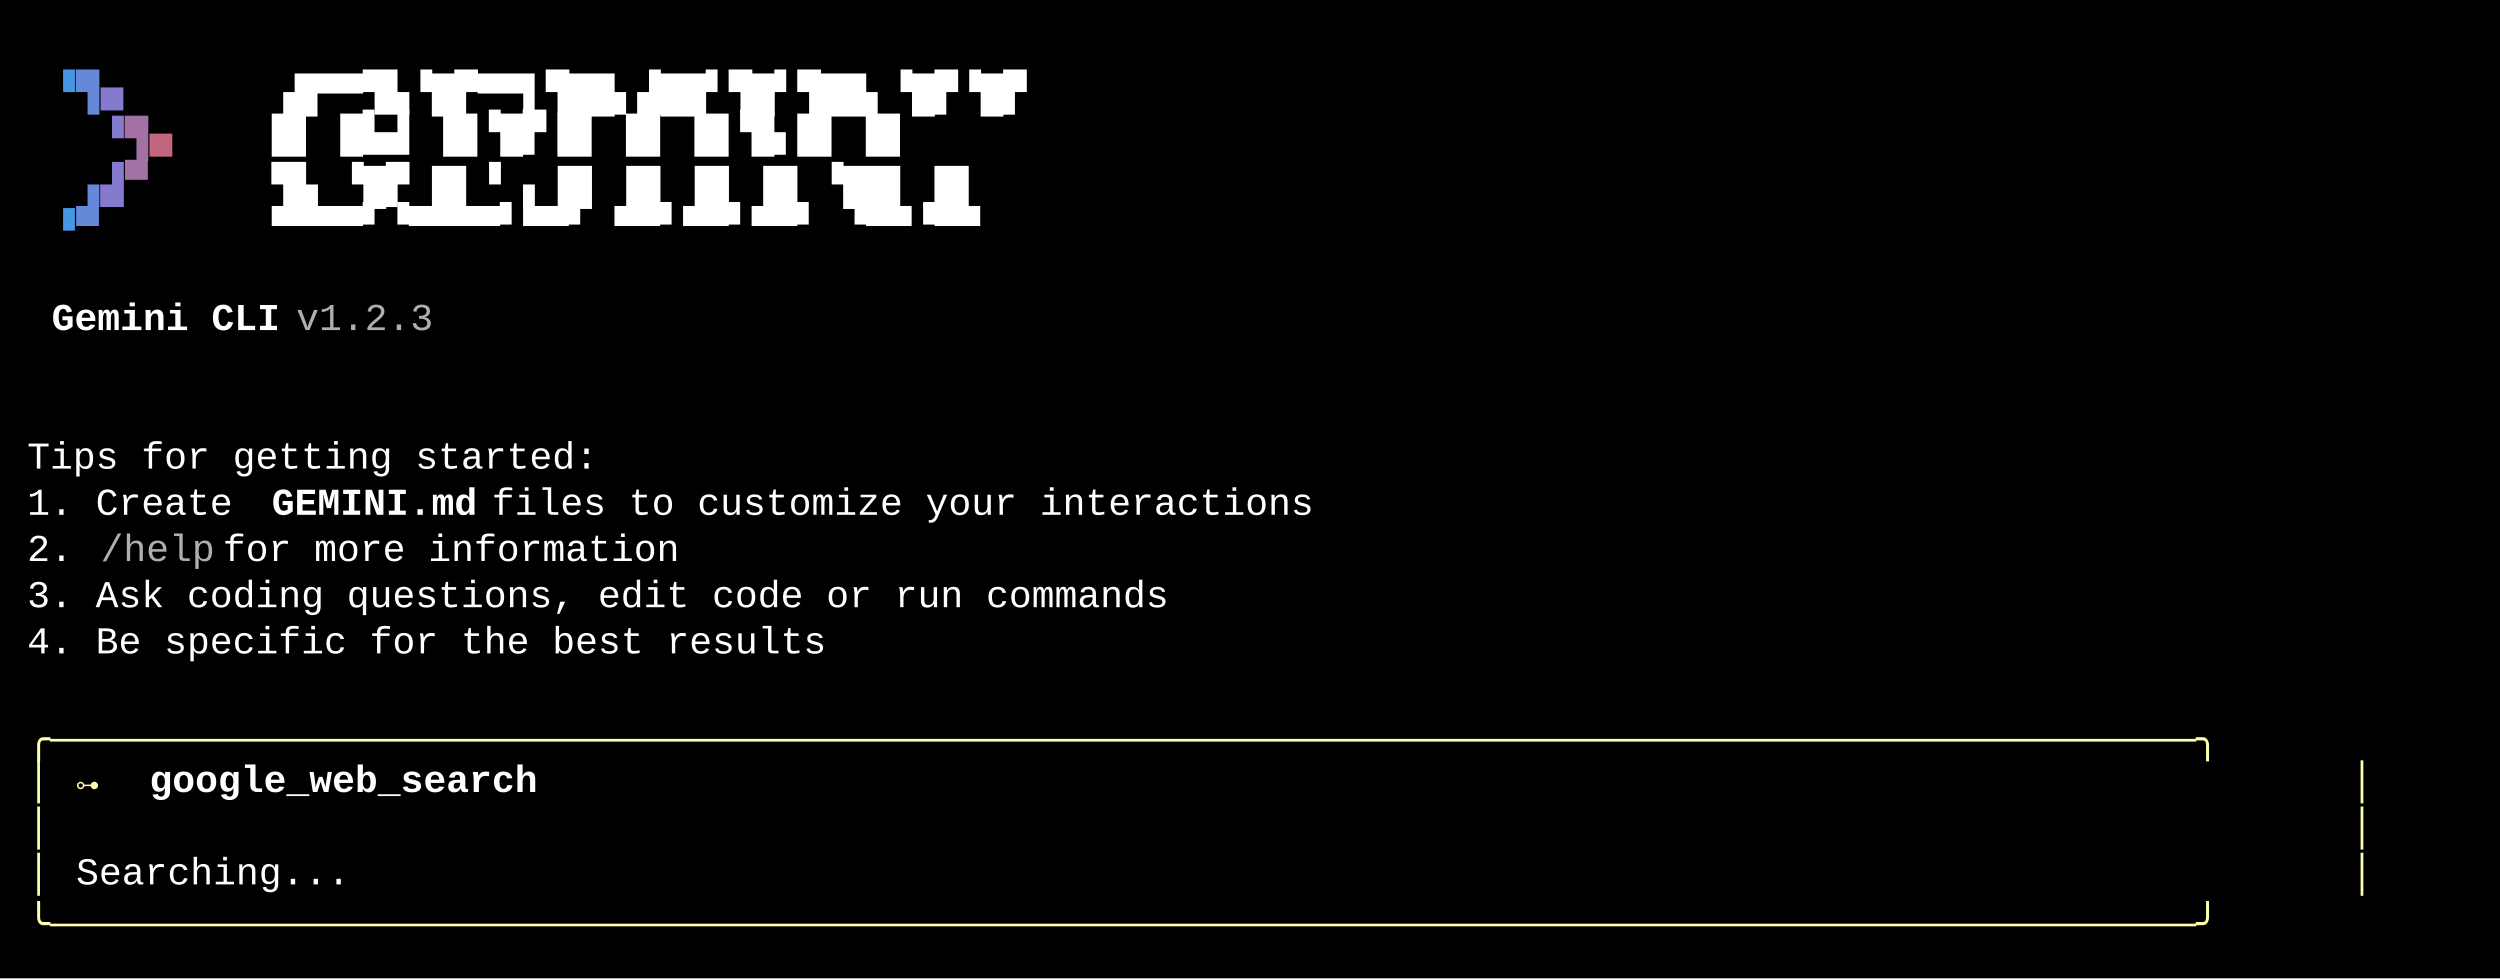
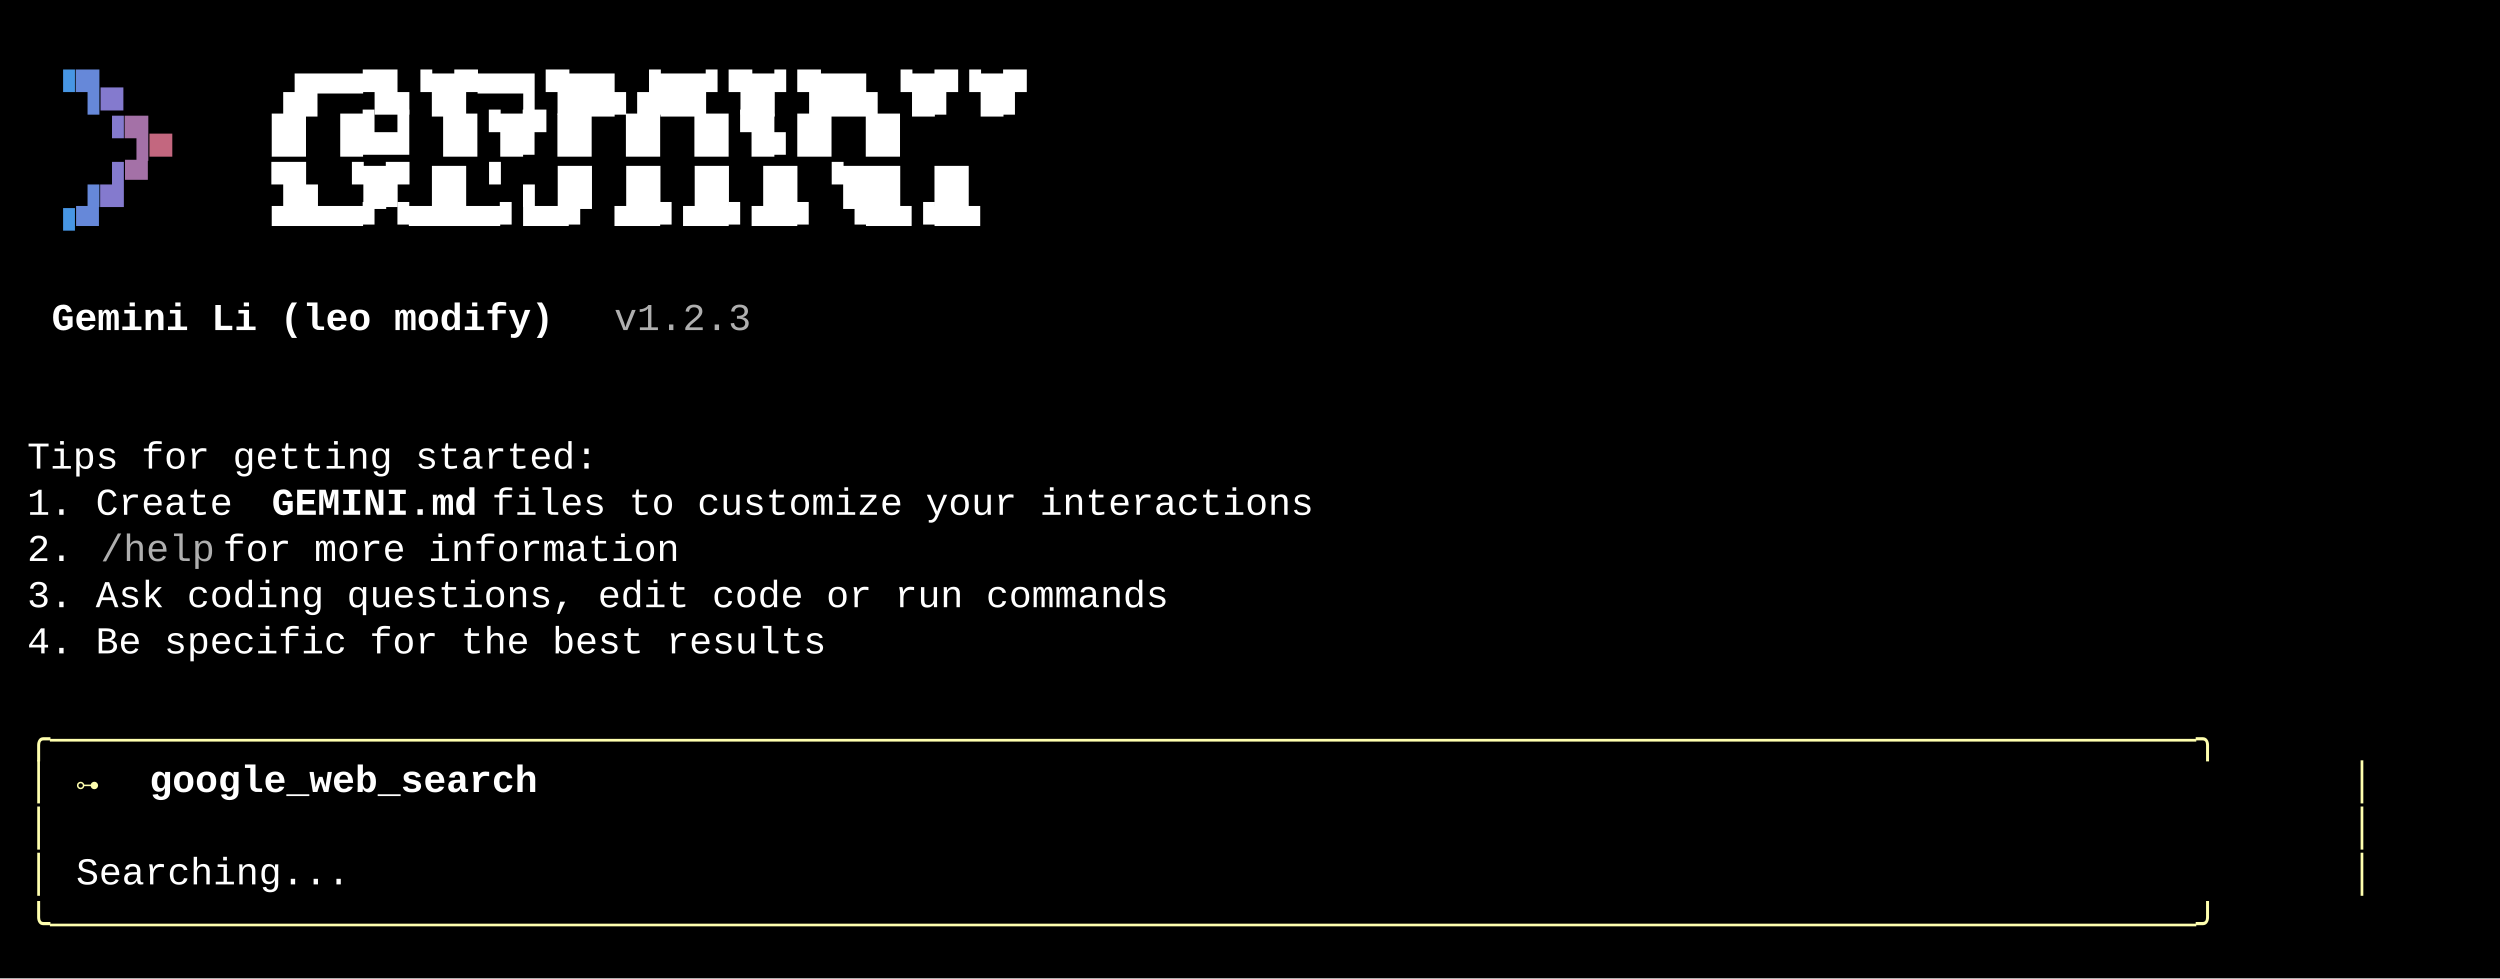
<svg xmlns="http://www.w3.org/2000/svg" width="920" height="360" viewBox="0 0 920 360">
  <style>
    text { font-family: Consolas, "Courier New", monospace; font-size: 14px; dominant-baseline: text-before-edge; white-space: pre; }
  </style>
  <rect width="920" height="360" fill="#000000" />
  <g transform="translate(10, 10)">
    <text x="9" y="19" fill="#4796e4" textLength="9" lengthAdjust="spacingAndGlyphs">▝</text>
    <text x="18" y="19" fill="#6688d9" textLength="9" lengthAdjust="spacingAndGlyphs">▜</text>
    <text x="27" y="19" fill="#847ace" textLength="9" lengthAdjust="spacingAndGlyphs">▄</text>
    <text x="90" y="19" fill="#ffffff" textLength="297" lengthAdjust="spacingAndGlyphs">▗█▀▀▜▙▝█▛▀▀▌▜██▖▟██▘▜█▘▜██▖▝█▛▝█▛</text>
    <text x="27" y="36" fill="#847ace" textLength="9" lengthAdjust="spacingAndGlyphs">▝</text>
    <text x="36" y="36" fill="#a471a7" textLength="9" lengthAdjust="spacingAndGlyphs">▜</text>
    <text x="45" y="36" fill="#c3677f" textLength="9" lengthAdjust="spacingAndGlyphs">▄</text>
    <text x="90" y="36" fill="#ffffff" textLength="297" lengthAdjust="spacingAndGlyphs">█▌     █▙▟  ▐█▝█▛▐█ ▐█ ▐█▝█▖█▌ █▌</text>
    <text x="18" y="53" fill="#6688d9" textLength="9" lengthAdjust="spacingAndGlyphs">▗</text>
    <text x="27" y="53" fill="#847ace" textLength="9" lengthAdjust="spacingAndGlyphs">▟</text>
    <text x="36" y="53" fill="#a471a7" textLength="9" lengthAdjust="spacingAndGlyphs">▀</text>
    <text x="90" y="53" fill="#ffffff" textLength="297" lengthAdjust="spacingAndGlyphs">▜▙ ▝█▛ █▌▝ ▖▐█   ▐█ ▐█ ▐█ ▝██▌ █▌</text>
    <text x="9" y="70" fill="#4796e4" textLength="9" lengthAdjust="spacingAndGlyphs">▝</text>
    <text x="18" y="70" fill="#6688d9" textLength="9" lengthAdjust="spacingAndGlyphs">▀</text>
    <text x="90" y="70" fill="#ffffff" textLength="297" lengthAdjust="spacingAndGlyphs"> ▀▀▀▀▘▝▀▀▀▀▘▀▀▘  ▀▀▘▀▀▘▀▀▘ ▝▀▀▝▀▀</text>
-     <text x="9" y="104" fill="#ffffff" textLength="90" lengthAdjust="spacingAndGlyphs" font-weight="bold">Gemini CLI</text>
-     <text x="99" y="104" fill="#afafaf" textLength="63" lengthAdjust="spacingAndGlyphs"> v1.2.3</text>
+     <text x="9" y="104" fill="#ffffff" textLength="207" lengthAdjust="spacingAndGlyphs" font-weight="bold">Gemini  Li (leo modify)</text>
+     <text x="216" y="104" fill="#afafaf" textLength="63" lengthAdjust="spacingAndGlyphs"> v1.2.3</text>
    <text x="0" y="155" fill="#ffffff" textLength="225" lengthAdjust="spacingAndGlyphs">Tips for getting started:</text>
    <text x="0" y="172" fill="#ffffff" textLength="90" lengthAdjust="spacingAndGlyphs">1. Create </text>
    <text x="90" y="172" fill="#ffffff" textLength="81" lengthAdjust="spacingAndGlyphs" font-weight="bold">GEMINI.md</text>
    <text x="171" y="172" fill="#ffffff" textLength="333" lengthAdjust="spacingAndGlyphs"> files to customize your interactions</text>
    <text x="0" y="189" fill="#ffffff" textLength="27" lengthAdjust="spacingAndGlyphs">2. </text>
    <text x="27" y="189" fill="#afafaf" textLength="45" lengthAdjust="spacingAndGlyphs">/help</text>
    <text x="72" y="189" fill="#ffffff" textLength="189" lengthAdjust="spacingAndGlyphs"> for more information</text>
    <text x="0" y="206" fill="#ffffff" textLength="450" lengthAdjust="spacingAndGlyphs">3. Ask coding questions, edit code or run commands</text>
    <text x="0" y="223" fill="#ffffff" textLength="315" lengthAdjust="spacingAndGlyphs">4. Be specific for the best results</text>
    <text x="0" y="257" fill="#ffffaf" textLength="864" lengthAdjust="spacingAndGlyphs">╭──────────────────────────────────────────────────────────────────────────────────────────────╮</text>
    <text x="0" y="274" fill="#ffffaf" textLength="9" lengthAdjust="spacingAndGlyphs">│</text>
    <text x="18" y="274" fill="#ffffaf" textLength="9" lengthAdjust="spacingAndGlyphs">⊶</text>
    <text x="45" y="274" fill="#ffffff" textLength="153" lengthAdjust="spacingAndGlyphs" font-weight="bold">google_web_search</text>
    <text x="855" y="274" fill="#ffffaf" textLength="9" lengthAdjust="spacingAndGlyphs">│</text>
    <text x="0" y="291" fill="#ffffaf" textLength="9" lengthAdjust="spacingAndGlyphs">│</text>
    <text x="855" y="291" fill="#ffffaf" textLength="9" lengthAdjust="spacingAndGlyphs">│</text>
    <text x="0" y="308" fill="#ffffaf" textLength="9" lengthAdjust="spacingAndGlyphs">│</text>
    <text x="18" y="308" fill="#ffffff" textLength="108" lengthAdjust="spacingAndGlyphs">Searching...</text>
    <text x="855" y="308" fill="#ffffaf" textLength="9" lengthAdjust="spacingAndGlyphs">│</text>
    <text x="0" y="325" fill="#ffffaf" textLength="864" lengthAdjust="spacingAndGlyphs">╰──────────────────────────────────────────────────────────────────────────────────────────────╯</text>
  </g>
</svg>
